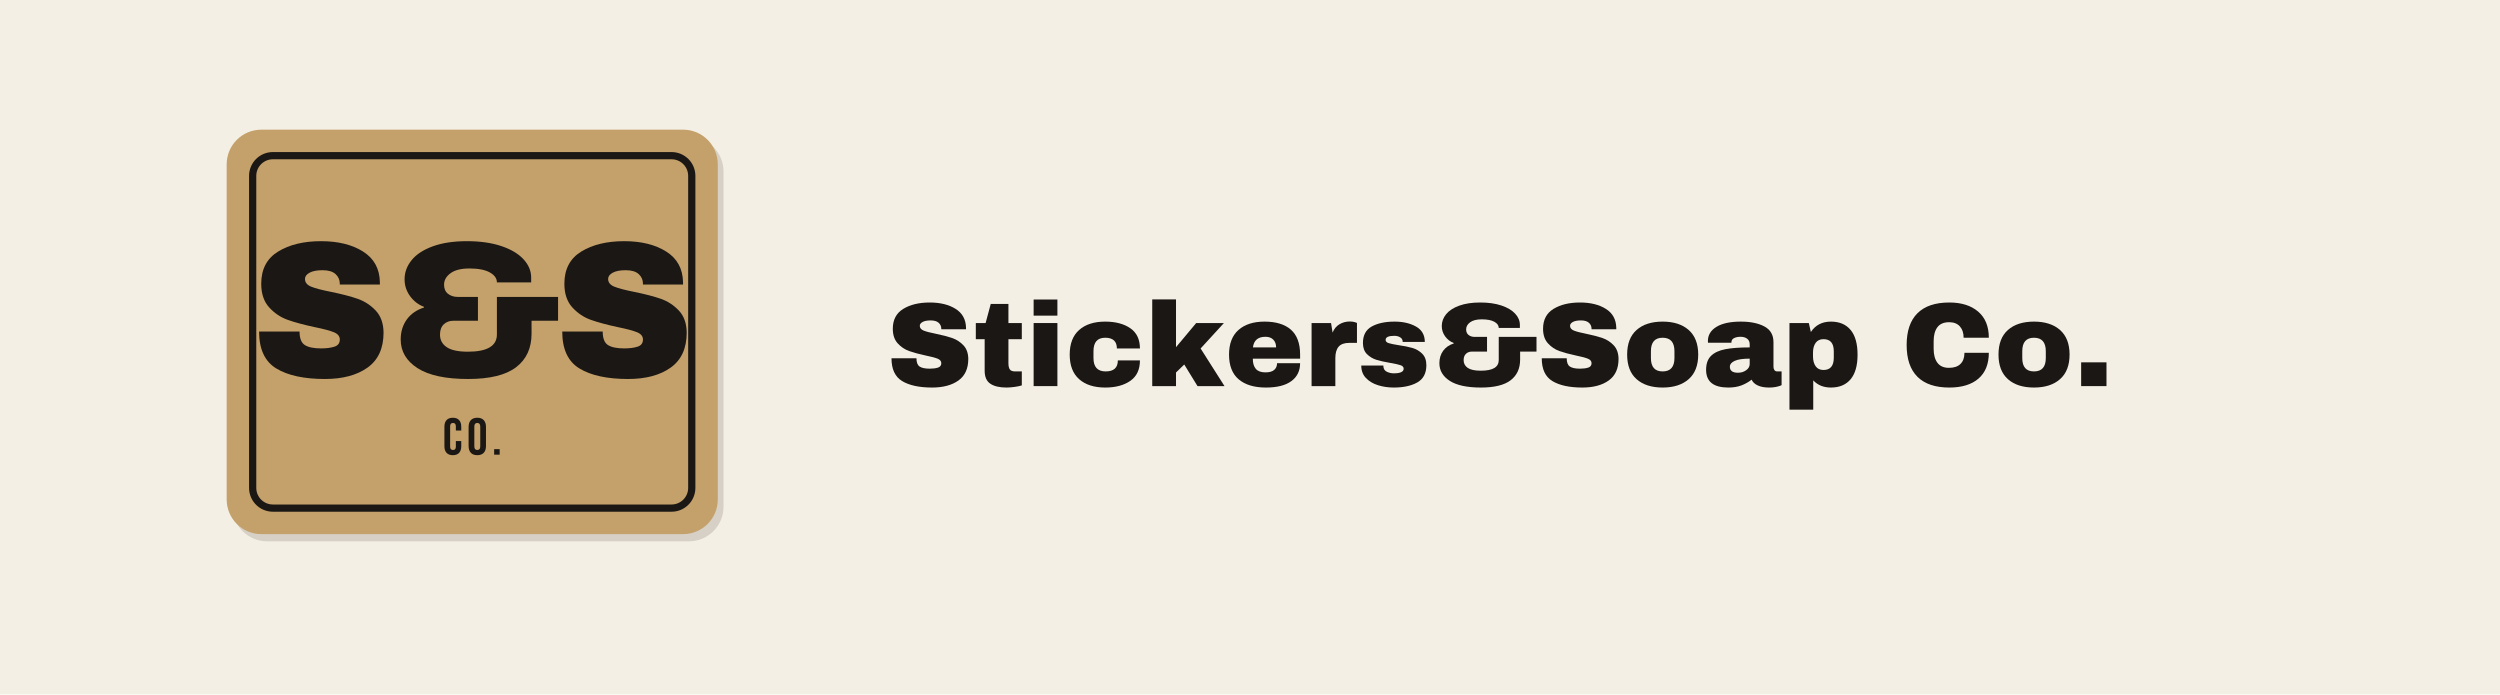
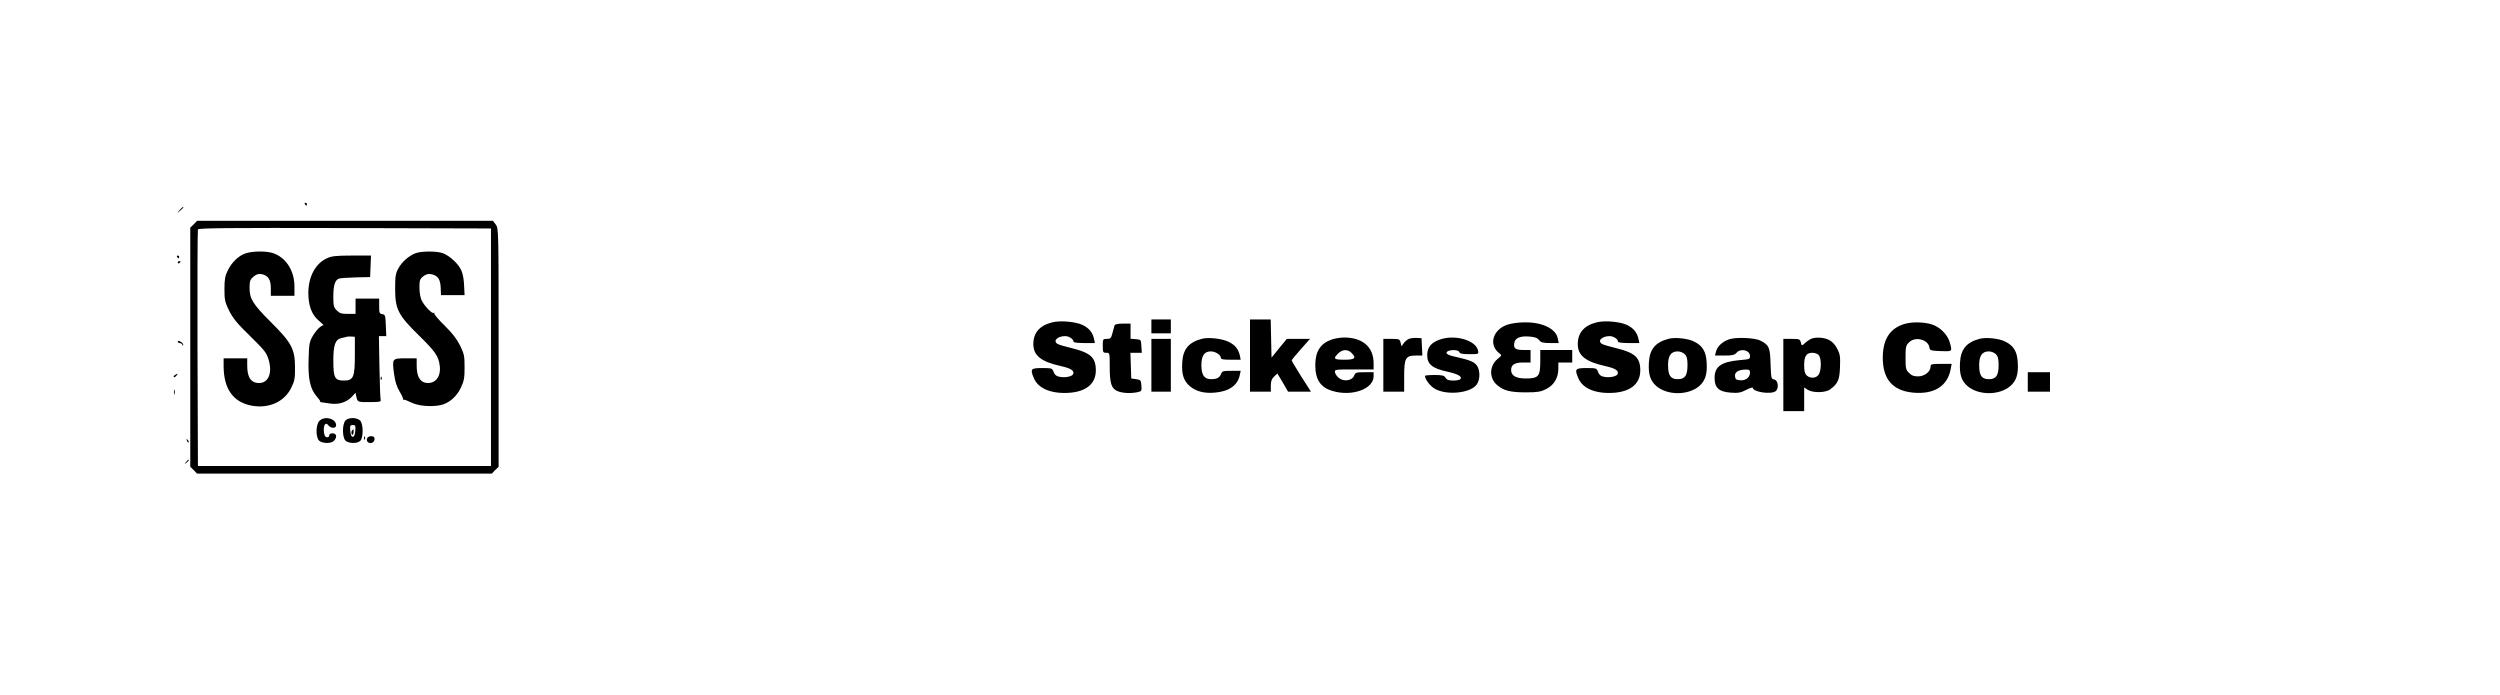
- <svg xmlns="http://www.w3.org/2000/svg" viewBox="0 0 1800 500" width="1800" height="500">
-   <rect width="100%" height="100%" fill="#F4EFE4" />
-   <g transform="translate(80 -20) scale(0.52)">
-     <rect x="168" y="228" width="680" height="560" rx="48" fill="#1a1208" opacity=".14" />
-     <rect x="160" y="218" width="680" height="560" rx="48" fill="#C4A06A" />
-     <rect x="196" y="254" width="608" height="488" rx="28" fill="none" stroke="#1A1714" stroke-width="10" />
-     <path d="M372.134 429.216V432.432H316.658V431.36Q316.658 423.32 310.762 417.96Q304.866 412.6 292.806 412.6Q281.014 412.6 274.716 416.084Q268.418 419.568 268.418 424.66Q268.418 431.896 276.994 435.38Q285.57 438.864 304.598 442.616Q326.842 447.172 341.18 452.13Q355.518 457.088 366.238 468.344Q376.958 479.6 377.226 498.896Q377.226 531.592 355.116 547.404Q333.006 563.216 296.022 563.216Q252.874 563.216 228.888 548.744Q204.902 534.272 204.902 497.556H260.914Q260.914 511.492 268.15 516.182Q275.386 520.872 290.662 520.872Q301.918 520.872 309.288 518.46Q316.658 516.048 316.658 508.544Q316.658 501.844 308.484 498.494Q300.31 495.144 281.818 491.392Q259.306 486.568 244.566 481.342Q229.826 476.116 218.838 464.056Q207.85 451.996 207.85 431.36Q207.85 401.076 231.3 386.738Q254.75 372.4 290.662 372.4Q326.038 372.4 348.818 386.738Q371.598 401.076 372.134 429.216Z" fill="#1A1714" />
-     <path d="M581.606 422.784V429.484H534.17Q534.17 421.176 524.388 415.682Q514.606 410.188 496.114 410.188Q478.962 410.188 469.984 416.754Q461.006 423.32 461.006 432.7Q461.006 441.008 466.5 445.296Q471.994 449.584 480.034 449.584H507.906V482.548H474.138Q465.83 482.548 460.604 487.506Q455.378 492.464 455.378 501.844Q455.378 512.832 464.624 519.13Q473.87 525.428 493.97 525.428Q534.17 525.428 534.17 501.576V449.584H618.858V482.548H582.142V500.504Q582.142 530.52 560.836 546.868Q539.53 563.216 494.238 563.216Q447.606 563.216 424.29 548.208Q400.974 533.2 400.974 508.544Q400.974 492.464 409.416 480.806Q417.858 469.148 433.134 464.324V463.252Q421.61 458.964 413.972 448.512Q406.334 438.06 406.334 425.196Q406.334 410.724 416.116 398.664Q425.898 386.604 445.462 379.502Q465.026 372.4 492.63 372.4Q519.966 372.4 540.066 379.1Q560.166 385.8 570.886 397.324Q581.606 408.848 581.606 422.784Z" fill="#1A1714" />
-     <path d="M791.882 429.216V432.432H736.406V431.36Q736.406 423.32 730.51 417.96Q724.614 412.6 712.554 412.6Q700.762 412.6 694.464 416.084Q688.166 419.568 688.166 424.66Q688.166 431.896 696.742 435.38Q705.318 438.864 724.346 442.616Q746.59 447.172 760.928 452.13Q775.266 457.088 785.986 468.344Q796.706 479.6 796.974 498.896Q796.974 531.592 774.864 547.404Q752.754 563.216 715.77 563.216Q672.622 563.216 648.636 548.744Q624.65 534.272 624.65 497.556H680.662Q680.662 511.492 687.898 516.182Q695.134 520.872 710.41 520.872Q721.666 520.872 729.036 518.46Q736.406 516.048 736.406 508.544Q736.406 501.844 728.232 498.494Q720.058 495.144 701.566 491.392Q679.054 486.568 664.314 481.342Q649.574 476.116 638.586 464.056Q627.598 451.996 627.598 431.36Q627.598 401.076 651.048 386.738Q674.498 372.4 710.41 372.4Q745.786 372.4 768.566 386.738Q791.346 401.076 791.882 429.216Z" fill="#1A1714" />
-     <path d="M461.492 656.336V629.264Q461.492 623.36 464.48 620.12Q467.468 616.88 473.156 616.88Q478.844 616.88 481.832 620.12Q484.82 623.36 484.82 629.264V634.592H477.332V628.76Q477.332 624.08 473.372 624.08Q469.412 624.08 469.412 628.76V656.912Q469.412 661.52 473.372 661.52Q477.332 661.52 477.332 656.912V649.208H484.82V656.336Q484.82 662.24 481.832 665.48Q478.844 668.72 473.156 668.72Q467.468 668.72 464.48 665.48Q461.492 662.24 461.492 656.336Z" fill="#1A1714" />
-     <path d="M494.996 656.048V629.552Q494.996 623.504 498.092 620.192Q501.188 616.88 507.02 616.88Q512.852 616.88 515.948 620.192Q519.044 623.504 519.044 629.552V656.048Q519.044 662.096 515.948 665.408Q512.852 668.72 507.02 668.72Q501.188 668.72 498.092 665.408Q494.996 662.096 494.996 656.048ZM511.124 656.552V629.048Q511.124 624.08 507.02 624.08Q502.916 624.08 502.916 629.048V656.552Q502.916 661.52 507.02 661.52Q511.124 661.52 511.124 656.552Z" fill="#1A1714" />
-     <path d="M530.372 660.368H538.004V668.0H530.372Z" fill="#1A1714" />
+ <svg xmlns="http://www.w3.org/2000/svg" version="1.0" width="1800pt" height="500pt" viewBox="0 0 1800 500" preserveAspectRatio="xMidYMid meet">
+   <g transform="translate(0,500) scale(0.1,-0.1)" fill="#000000" stroke="none">
+     <path d="M2195 3530 c3 -5 8 -10 11 -10 2 0 4 5 4 10 0 6 -5 10 -11 10 -5 0 -7 -4 -4 -10z" />
+     <path d="M1294 3488 l-19 -23 23 19 c21 18 27 26 19 26 -2 0 -12 -10 -23 -22z" />
+     <path d="M1395 3385 l-25 -24 0 -861 0 -861 25 -24 24 -25 1061 0 1061 0 24 25 25 24 0 859 c0 854 0 859 -21 886 l-20 26 -1065 0 -1065 0 -24 -25z m2140 -885 l0 -855 -1055 0 -1055 0 -3 845 c-1 465 0 851 3 858 3 10 220 12 1057 10 l1053 -3 0 -855z" />
+     <path d="M1766 3175 c-50 -17 -99 -66 -127 -124 -18 -36 -23 -64 -23 -132 0 -78 3 -92 33 -155 28 -55 57 -92 152 -184 107 -105 119 -121 134 -173 30 -104 -10 -178 -90 -163 -44 9 -65 48 -65 126 l0 50 -85 0 -85 0 0 -57 c1 -164 69 -259 203 -284 123 -22 234 28 283 127 25 51 29 69 28 149 0 132 -25 178 -174 326 -130 130 -154 168 -153 248 0 47 4 58 28 79 22 18 35 22 59 18 47 -9 66 -39 66 -102 l0 -54 85 0 85 0 0 68 c0 116 -64 212 -159 241 -51 15 -147 13 -195 -4z" />
+     <path d="M2992 3177 c-48 -18 -99 -63 -124 -110 -20 -36 -23 -57 -23 -147 0 -146 21 -188 171 -335 119 -117 141 -149 150 -217 11 -82 -34 -136 -102 -124 -43 9 -64 49 -64 126 l0 50 -80 0 c-97 0 -97 -1 -83 -111 7 -54 19 -92 39 -126 16 -26 27 -51 26 -55 -1 -5 1 -7 6 -6 4 2 28 -8 55 -21 50 -24 141 -32 208 -18 60 12 117 61 147 125 23 49 27 70 27 147 0 82 -3 97 -33 158 -24 48 -56 89 -112 144 -43 42 -76 81 -73 86 3 6 2 7 -4 4 -12 -8 -65 47 -87 90 -9 19 -16 57 -16 92 0 53 3 62 27 81 20 16 36 20 58 16 47 -10 65 -35 68 -96 l2 -55 85 0 85 0 -3 60 c-4 98 -19 135 -72 187 -28 27 -65 51 -87 57 -49 14 -149 13 -191 -2z" />
+     <path d="M2355 3141 c-84 -38 -135 -133 -135 -251 0 -86 23 -152 69 -193 l40 -36 -24 -15 c-13 -9 -36 -37 -52 -63 -25 -43 -28 -58 -31 -168 -5 -142 11 -215 58 -269 16 -18 28 -35 25 -37 -2 -3 4 -5 13 -6 9 -1 38 -5 63 -9 59 -8 115 10 152 49 l27 29 6 -30 c8 -37 10 -38 104 -37 62 0 74 3 71 15 -3 8 -7 115 -9 238 l-4 222 26 0 27 0 -3 78 c-3 71 -5 77 -25 80 -21 3 -23 9 -23 58 l0 54 -85 0 -85 0 0 -55 0 -55 -55 0 c-46 0 -60 4 -80 25 -22 21 -25 33 -25 99 0 84 13 124 44 131 12 3 66 6 121 8 l100 2 3 78 3 77 -138 0 c-112 0 -146 -4 -178 -19z m200 -696 c0 -162 -10 -185 -80 -185 -64 0 -75 20 -75 143 0 113 14 153 58 163 15 3 32 7 37 9 6 2 21 3 35 2 l25 -2 0 -130z" />
+     <path d="M2741 2274 c0 -11 3 -14 6 -6 3 7 2 16 -1 19 -3 4 -6 -2 -5 -13z" />
+     <path d="M2300 1970 c-27 -27 -28 -119 -2 -143 23 -21 86 -22 106 -1 25 25 20 54 -9 54 -16 0 -25 -6 -25 -16 0 -9 -7 -14 -17 -12 -13 2 -19 15 -21 42 -4 47 13 70 32 44 18 -24 56 -24 56 0 0 48 -82 70 -120 32z" />
+     <path d="M2487 1972 c-24 -27 -23 -123 1 -145 23 -21 86 -22 106 -1 24 23 22 126 -2 147 -25 23 -85 22 -105 -1z m71 -74 c-2 -30 -8 -43 -18 -43 -10 0 -16 13 -18 43 -3 37 -1 42 18 42 19 0 21 -5 18 -42z" />
+     <path d="M2537 1903 c-10 -9 -9 -33 1 -33 4 0 8 9 8 20 0 23 0 22 -9 13z" />
+     <path d="M2621 1844 c0 -11 3 -14 6 -6 3 7 2 16 -1 19 -3 4 -6 -2 -5 -13z" />
+     <path d="M2644 1845 c-8 -19 3 -35 26 -35 19 0 34 25 24 41 -8 14 -44 10 -50 -6z" />
+     <path d="M1275 3150 c3 -5 8 -10 11 -10 2 0 4 5 4 10 0 6 -5 10 -11 10 -5 0 -7 -4 -4 -10z" />
+     <path d="M1280 3109 c0 -5 5 -7 10 -4 6 3 10 8 10 11 0 2 -4 4 -10 4 -5 0 -10 -5 -10 -11z" />
+     <path d="M8290 2650 l0 -50 70 0 70 0 0 50 0 50 -70 0 -70 0 0 -50z" />
+     <path d="M9000 2440 l0 -260 75 0 75 0 0 43 c0 33 6 49 24 66 l23 22 39 -65 38 -66 83 0 82 0 -70 109 c-38 61 -69 113 -69 116 0 4 30 40 66 81 l66 74 -83 0 -84 0 -55 -67 -55 -68 -3 138 -3 137 -74 0 -75 0 0 -260z" />
+     <path d="M7576 2679 c-90 -22 -136 -75 -136 -156 0 -83 55 -127 199 -159 72 -16 97 -33 88 -57 -7 -18 -58 -28 -98 -20 -23 4 -35 14 -43 35 -10 27 -12 28 -83 28 -82 0 -87 -7 -59 -73 31 -75 126 -114 256 -105 122 9 190 66 190 161 0 94 -39 128 -180 162 -41 10 -83 22 -92 27 -41 20 -7 58 51 58 29 0 61 -22 61 -41 0 -5 34 -9 76 -9 l77 0 -6 30 c-10 46 -35 77 -82 100 -50 24 -160 34 -219 19z" />
+     <path d="M11496 2679 c-90 -22 -136 -75 -136 -156 0 -83 55 -127 199 -159 72 -16 97 -33 88 -57 -7 -18 -58 -28 -98 -20 -23 4 -35 14 -43 35 -10 27 -12 28 -83 28 -82 0 -87 -7 -59 -73 31 -75 126 -114 256 -105 122 9 190 66 190 161 0 94 -39 128 -180 162 -41 10 -83 22 -92 27 -41 20 -7 58 51 58 29 0 61 -22 61 -41 0 -5 34 -9 76 -9 l77 0 -6 30 c-10 46 -35 77 -82 100 -50 24 -160 34 -219 19z" />
+     <path d="M10859 2664 c-109 -33 -144 -144 -66 -206 21 -16 21 -16 -11 -43 -60 -50 -61 -139 -2 -188 46 -40 96 -52 205 -52 84 0 108 4 146 23 57 28 89 81 89 146 l0 46 50 0 50 0 0 45 0 45 -115 0 -115 0 0 -83 c0 -107 -13 -122 -105 -122 -70 0 -105 20 -105 61 0 38 26 54 86 54 l54 0 0 45 0 45 -47 0 c-61 0 -75 10 -71 46 4 39 39 56 107 51 40 -3 59 -9 72 -25 14 -18 28 -22 79 -22 l63 0 -7 33 c-13 70 -111 118 -240 116 -39 0 -92 -7 -117 -15z" />
+     <path d="M13725 2671 c-113 -28 -169 -109 -169 -246 0 -156 71 -238 219 -252 150 -14 248 47 270 170 l7 37 -76 0 c-70 0 -76 -2 -76 -20 0 -36 -44 -70 -90 -70 -30 0 -47 6 -65 25 -23 22 -25 32 -25 110 0 78 2 88 25 110 44 45 139 21 147 -38 3 -20 9 -22 81 -25 85 -3 84 -4 66 61 -16 58 -72 114 -132 132 -53 16 -131 18 -182 6z" />
+     <path d="M8025 2658 c-2 -7 -9 -32 -15 -55 -10 -38 -14 -43 -40 -43 -29 0 -30 -1 -30 -50 0 -47 2 -50 25 -50 25 0 25 0 25 -99 0 -122 12 -159 56 -177 36 -15 92 -18 143 -8 30 6 32 9 29 48 -3 39 -5 41 -38 46 l-35 5 -3 93 -3 92 41 0 41 0 -3 48 c-3 47 -3 47 -40 50 l-38 3 0 55 0 54 -55 0 c-36 0 -57 -5 -60 -12z" />
+     <path d="M8655 2561 c-96 -25 -138 -75 -143 -172 -5 -84 10 -130 53 -168 44 -38 104 -55 180 -48 103 8 166 52 181 125 l7 32 -67 0 c-61 0 -67 -2 -75 -24 -11 -26 -30 -36 -72 -36 -48 0 -69 30 -69 100 0 69 21 100 68 100 32 0 72 -25 72 -46 0 -11 16 -14 71 -14 l72 0 -6 30 c-10 46 -35 77 -81 99 -47 23 -145 34 -191 22z" />
+     <path d="M9587 2555 c-80 -28 -117 -86 -117 -184 0 -104 38 -161 124 -186 140 -42 296 14 296 106 l0 29 -65 0 c-60 0 -66 -2 -75 -24 -13 -36 -72 -46 -108 -19 -15 11 -28 30 -30 42 -3 21 -1 21 137 21 l141 0 0 45 c0 117 -80 186 -215 185 -27 -1 -67 -7 -88 -15z m143 -95 c38 -38 27 -50 -50 -50 -77 0 -84 7 -45 45 29 30 68 32 95 5z" />
+     <path d="M10144 2560 c-12 -5 -29 -19 -37 -31 l-16 -22 -7 27 c-6 24 -10 26 -65 26 l-59 0 0 -190 0 -190 75 0 75 0 0 110 c0 132 10 150 85 150 l46 0 -3 63 -3 62 -35 2 c-19 1 -45 -2 -56 -7z" />
+     <path d="M10366 2555 c-62 -22 -89 -55 -90 -110 -1 -66 35 -97 141 -120 80 -18 111 -35 99 -54 -4 -6 -27 -11 -52 -11 -33 0 -47 5 -56 20 -11 17 -24 20 -80 20 -38 0 -68 -3 -68 -6 0 -26 38 -75 72 -94 86 -48 255 -31 300 31 26 35 26 103 1 138 -20 27 -52 39 -158 63 -41 9 -60 18 -60 28 0 22 83 27 91 6 5 -12 22 -16 74 -16 66 0 67 0 62 25 -14 75 -166 119 -276 80z" />
+     <path d="M12015 2561 c-96 -25 -138 -75 -143 -172 -5 -84 10 -130 53 -168 79 -69 231 -69 310 0 43 38 58 84 53 168 -4 79 -29 121 -89 151 -43 23 -138 33 -184 21z m115 -111 c15 -15 20 -33 20 -78 0 -76 -18 -102 -70 -102 -52 0 -70 26 -70 102 0 68 22 98 70 98 17 0 39 -9 50 -20z" />
+     <path d="M12446 2556 c-48 -18 -82 -52 -91 -88 l-7 -28 69 0 c56 0 72 4 86 20 30 35 97 19 97 -24 0 -22 -5 -23 -75 -29 -132 -12 -180 -46 -180 -128 0 -71 31 -100 116 -106 54 -4 71 -1 112 20 26 13 47 20 47 15 0 -30 130 -50 164 -25 26 19 19 81 -11 85 -20 3 -21 9 -25 112 -3 118 -11 136 -72 167 -42 22 -181 27 -230 9z m154 -239 c0 -35 -32 -59 -72 -55 -27 2 -34 8 -36 29 -3 30 24 47 76 48 27 1 32 -3 32 -22z" />
+     <path d="M13035 2558 c-11 -6 -30 -19 -41 -30 -21 -19 -22 -19 -28 6 -6 24 -10 26 -66 26 l-60 0 0 -260 0 -260 75 0 75 0 0 85 0 85 25 -16 c37 -24 129 -23 163 3 55 41 67 68 70 161 3 75 0 93 -20 131 -14 28 -36 52 -58 63 -39 20 -104 23 -135 6z m59 -114 c21 -21 21 -112 0 -142 -18 -26 -60 -29 -86 -5 -13 12 -18 31 -18 74 0 66 16 89 60 89 16 0 36 -7 44 -16z" />
+     <path d="M14255 2561 c-96 -25 -138 -75 -143 -172 -5 -84 10 -130 53 -168 79 -69 231 -69 310 0 43 38 58 84 53 168 -4 79 -29 121 -89 151 -43 23 -138 33 -184 21z m115 -111 c15 -15 20 -33 20 -78 0 -76 -18 -102 -70 -102 -52 0 -70 26 -70 102 0 68 22 98 70 98 17 0 39 -9 50 -20z" />
+     <path d="M8290 2370 l0 -190 70 0 70 0 0 190 0 190 -70 0 -70 0 0 -190z" />
+     <path d="M1280 2540 c0 -5 6 -10 14 -10 8 0 17 -6 19 -12 4 -10 6 -10 6 -1 1 7 -8 17 -19 23 -14 7 -20 7 -20 0z" />
+     <path d="M14600 2250 l0 -70 80 0 80 0 0 70 0 70 -80 0 -80 0 0 -70z" />
+     <path d="M1260 2300 c-8 -5 -12 -12 -9 -15 4 -3 12 1 19 10 14 17 11 19 -10 5z" />
+     <path d="M1252 2175 c0 -16 2 -22 5 -12 2 9 2 23 0 30 -3 6 -5 -1 -5 -18z" />
+     <path d="M1346 1827 c3 -10 9 -15 12 -12 3 3 0 11 -7 18 -10 9 -11 8 -5 -6z" />
+     <path d="M1339 1673 c-13 -16 -12 -17 4 -4 16 13 21 21 13 21 -2 0 -10 -8 -17 -17z" />
  </g>
-   <path d="M695.537 236.032V237.064H677.735V236.72Q677.735 234.14 675.843 232.42Q673.951 230.7 670.081 230.7Q666.297 230.7 664.276 231.818Q662.255 232.936 662.255 234.57Q662.255 236.892 665.007 238.01Q667.759 239.128 673.865 240.332Q681.003 241.794 685.604 243.385Q690.205 244.976 693.645 248.588Q697.085 252.2 697.171 258.392Q697.171 268.884 690.076 273.958Q682.981 279.032 671.113 279.032Q657.267 279.032 649.57 274.388Q641.873 269.744 641.873 257.962H659.847Q659.847 262.434 662.169 263.939Q664.491 265.444 669.393 265.444Q673.005 265.444 675.37 264.67Q677.735 263.896 677.735 261.488Q677.735 259.338 675.112 258.263Q672.489 257.188 666.555 255.984Q659.331 254.436 654.601 252.759Q649.871 251.082 646.345 247.212Q642.819 243.342 642.819 236.72Q642.819 227.002 650.344 222.401Q657.869 217.8 669.393 217.8Q680.745 217.8 688.055 222.401Q695.365 227.002 695.537 236.032Z" fill="#1A1714" />
-   <path d="M735.699 232.592V244.202H726.067V261.488Q726.067 264.584 727.099 266.003Q728.131 267.422 730.883 267.422H735.699V277.484Q733.635 278.172 730.367 278.602Q727.099 279.032 724.691 279.032Q717.123 279.032 713.038 276.28Q708.953 273.528 708.953 266.906V244.202H702.589V232.592H709.641L713.339 218.832H726.067V232.592Z" fill="#1A1714" />
-   <path d="M744.213 227.26V215.65H761.327V227.26ZM744.213 278.0V232.592H761.327V278.0Z" fill="#1A1714" />
-   <path d="M820.753 250.91H804.155Q804.155 243.17 795.727 243.17Q787.299 243.17 787.299 252.888V257.79Q787.299 267.422 796.071 267.422Q804.843 267.422 804.843 259.51H820.753Q820.753 269.4 813.83 274.216Q806.907 279.032 795.727 279.032Q783.773 279.032 776.979 273.012Q770.185 266.992 770.185 255.296Q770.185 243.6 776.979 237.58Q783.773 231.56 795.727 231.56Q806.907 231.56 813.83 236.333Q820.753 241.106 820.753 250.91Z" fill="#1A1714" />
-   <path d="M861.259 232.592H881.211L864.441 250.91L881.641 278.0H862.205L852.659 262.434L846.725 268.196V278.0H829.611V215.564H846.725V249.964Z" fill="#1A1714" />
-   <path d="M936.079 255.296V258.22H902.023Q902.023 263.122 904.216 265.616Q906.409 268.11 911.139 268.11Q915.439 268.11 917.46 266.304Q919.481 264.498 919.481 261.488H936.079Q936.079 269.744 929.801 274.388Q923.523 279.032 911.483 279.032Q898.841 279.032 891.875 273.141Q884.909 267.25 884.909 255.296Q884.909 243.6 891.703 237.58Q898.497 231.56 910.451 231.56Q922.921 231.56 929.5 237.408Q936.079 243.256 936.079 255.296ZM902.109 250.136H918.793Q918.793 246.61 916.772 244.546Q914.751 242.482 911.139 242.482Q903.055 242.482 902.109 250.136Z" fill="#1A1714" />
-   <path d="M977.015 232.506V246.868H971.511Q966.179 246.868 963.814 249.62Q961.449 252.372 961.449 257.79V278.0H944.335V232.592H958.353L959.471 239.472Q961.019 235.516 964.373 233.495Q967.727 231.474 971.941 231.474Q973.919 231.474 975.467 231.947Q977.015 232.42 977.015 232.506Z" fill="#1A1714" />
-   <path d="M1025.863 246.18H1009.953Q1009.953 243.686 1007.717 242.654Q1006.169 241.794 1003.847 241.794Q997.655 241.794 997.655 244.718Q997.655 246.352 999.805 247.04Q1001.955 247.728 1006.857 248.502Q1012.877 249.362 1016.919 250.523Q1020.961 251.684 1023.971 254.651Q1026.981 257.618 1026.981 262.95Q1026.981 271.636 1020.488 275.334Q1013.995 279.032 1003.503 279.032Q997.483 279.032 992.151 277.355Q986.819 275.678 983.465 272.152Q980.111 268.626 980.111 263.208H996.021V263.552Q996.107 266.476 998.472 267.637Q1000.837 268.798 1003.503 268.798Q1010.641 268.798 1010.641 265.444Q1010.641 263.724 1008.405 262.95Q1006.169 262.176 1001.095 261.316Q994.989 260.284 991.076 259.08Q987.163 257.876 984.239 254.995Q981.315 252.114 981.315 246.954Q981.315 238.612 987.636 235.086Q993.957 231.56 1004.105 231.56Q1013.221 231.56 1019.542 235.129Q1025.863 238.698 1025.863 246.18Z" fill="#1A1714" />
-   <path d="M1094.319 233.968V236.118H1079.097Q1079.097 233.452 1075.958 231.689Q1072.819 229.926 1066.885 229.926Q1061.381 229.926 1058.5 232.033Q1055.619 234.14 1055.619 237.15Q1055.619 239.816 1057.382 241.192Q1059.145 242.568 1061.725 242.568H1070.669V253.146H1059.833Q1057.167 253.146 1055.49 254.737Q1053.813 256.328 1053.813 259.338Q1053.813 262.864 1056.78 264.885Q1059.747 266.906 1066.197 266.906Q1079.097 266.906 1079.097 259.252V242.568H1106.273V253.146H1094.491V258.908Q1094.491 268.54 1087.654 273.786Q1080.817 279.032 1066.283 279.032Q1051.319 279.032 1043.837 274.216Q1036.355 269.4 1036.355 261.488Q1036.355 256.328 1039.064 252.587Q1041.773 248.846 1046.675 247.298V246.954Q1042.977 245.578 1040.526 242.224Q1038.075 238.87 1038.075 234.742Q1038.075 230.098 1041.214 226.228Q1044.353 222.358 1050.631 220.079Q1056.909 217.8 1065.767 217.8Q1074.539 217.8 1080.989 219.95Q1087.439 222.1 1090.879 225.798Q1094.319 229.496 1094.319 233.968Z" fill="#1A1714" />
-   <path d="M1163.721 236.032V237.064H1145.919V236.72Q1145.919 234.14 1144.027 232.42Q1142.135 230.7 1138.265 230.7Q1134.481 230.7 1132.46 231.818Q1130.439 232.936 1130.439 234.57Q1130.439 236.892 1133.191 238.01Q1135.943 239.128 1142.049 240.332Q1149.187 241.794 1153.788 243.385Q1158.389 244.976 1161.829 248.588Q1165.269 252.2 1165.355 258.392Q1165.355 268.884 1158.26 273.958Q1151.165 279.032 1139.297 279.032Q1125.451 279.032 1117.754 274.388Q1110.057 269.744 1110.057 257.962H1128.031Q1128.031 262.434 1130.353 263.939Q1132.675 265.444 1137.577 265.444Q1141.189 265.444 1143.554 264.67Q1145.919 263.896 1145.919 261.488Q1145.919 259.338 1143.296 258.263Q1140.673 257.188 1134.739 255.984Q1127.515 254.436 1122.785 252.759Q1118.055 251.082 1114.529 247.212Q1111.003 243.342 1111.003 236.72Q1111.003 227.002 1118.528 222.401Q1126.053 217.8 1137.577 217.8Q1148.929 217.8 1156.239 222.401Q1163.549 227.002 1163.721 236.032Z" fill="#1A1714" />
-   <path d="M1222.717 255.296Q1222.717 266.906 1215.88 272.969Q1209.043 279.032 1197.089 279.032Q1185.135 279.032 1178.341 273.012Q1171.547 266.992 1171.547 255.296Q1171.547 243.6 1178.341 237.58Q1185.135 231.56 1197.089 231.56Q1209.043 231.56 1215.88 237.623Q1222.717 243.686 1222.717 255.296ZM1188.661 252.888V257.79Q1188.661 267.422 1197.089 267.422Q1205.603 267.422 1205.603 257.79V252.888Q1205.603 243.17 1197.089 243.17Q1188.661 243.17 1188.661 252.888Z" fill="#1A1714" />
-   <path d="M1276.897 246.352V264.068Q1276.897 265.53 1277.585 266.476Q1278.273 267.422 1279.649 267.422H1282.745V277.312Q1282.487 277.484 1281.412 277.871Q1280.337 278.258 1278.359 278.645Q1276.381 279.032 1273.801 279.032Q1268.813 279.032 1265.588 277.527Q1262.363 276.022 1261.159 273.356Q1257.891 275.936 1253.849 277.484Q1249.807 279.032 1244.389 279.032Q1228.393 279.032 1228.393 266.304Q1228.393 259.682 1231.962 256.199Q1235.531 252.716 1242.239 251.426Q1248.947 250.136 1259.783 250.136V247.9Q1259.783 245.234 1257.934 243.858Q1256.085 242.482 1253.161 242.482Q1250.495 242.482 1248.56 243.428Q1246.625 244.374 1246.625 246.438V246.782H1229.769Q1229.683 246.352 1229.683 245.578Q1229.683 239.128 1235.832 235.344Q1241.981 231.56 1253.419 231.56Q1263.825 231.56 1270.361 235.043Q1276.897 238.526 1276.897 246.352ZM1245.507 264.068Q1245.507 268.368 1251.355 268.368Q1254.709 268.368 1257.246 266.562Q1259.783 264.756 1259.783 262.09V258.22Q1252.473 258.22 1248.99 259.811Q1245.507 261.402 1245.507 264.068Z" fill="#1A1714" />
-   <path d="M1337.441 255.382Q1337.441 267.078 1332.453 273.055Q1327.465 279.032 1318.263 279.032Q1310.351 279.032 1305.535 273.872V294.942H1288.421V232.592H1302.353L1303.815 239.042Q1308.803 231.56 1318.263 231.56Q1327.465 231.56 1332.453 237.58Q1337.441 243.6 1337.441 255.382ZM1305.363 253.834V256.672Q1305.363 260.972 1307.255 263.681Q1309.147 266.39 1312.931 266.39Q1320.327 266.39 1320.327 257.532V252.974Q1320.327 244.202 1312.931 244.202Q1309.147 244.202 1307.255 246.868Q1305.363 249.534 1305.363 253.834Z" fill="#1A1714" />
-   <path d="M1431.955 243.17H1413.809Q1413.809 238.01 1411.1 235.0Q1408.391 231.99 1403.403 231.99Q1397.641 231.99 1394.932 235.602Q1392.223 239.214 1392.223 245.664V251.168Q1392.223 257.532 1394.932 261.187Q1397.641 264.842 1403.231 264.842Q1408.735 264.842 1411.573 262.004Q1414.411 259.166 1414.411 254.006H1431.955Q1431.955 266.132 1424.516 272.582Q1417.077 279.032 1403.489 279.032Q1388.353 279.032 1380.57 271.292Q1372.787 263.552 1372.787 248.416Q1372.787 233.28 1380.57 225.54Q1388.353 217.8 1403.489 217.8Q1416.647 217.8 1424.301 224.379Q1431.955 230.958 1431.955 243.17Z" fill="#1A1714" />
-   <path d="M1490.091 255.296Q1490.091 266.906 1483.254 272.969Q1476.417 279.032 1464.463 279.032Q1452.509 279.032 1445.715 273.012Q1438.921 266.992 1438.921 255.296Q1438.921 243.6 1445.715 237.58Q1452.509 231.56 1464.463 231.56Q1476.417 231.56 1483.254 237.623Q1490.091 243.686 1490.091 255.296ZM1456.035 252.888V257.79Q1456.035 267.422 1464.463 267.422Q1472.977 267.422 1472.977 257.79V252.888Q1472.977 243.17 1464.463 243.17Q1456.035 243.17 1456.035 252.888Z" fill="#1A1714" />
-   <path d="M1498.433 278.0V260.886H1516.665V278.0Z" fill="#1A1714" />
</svg>
